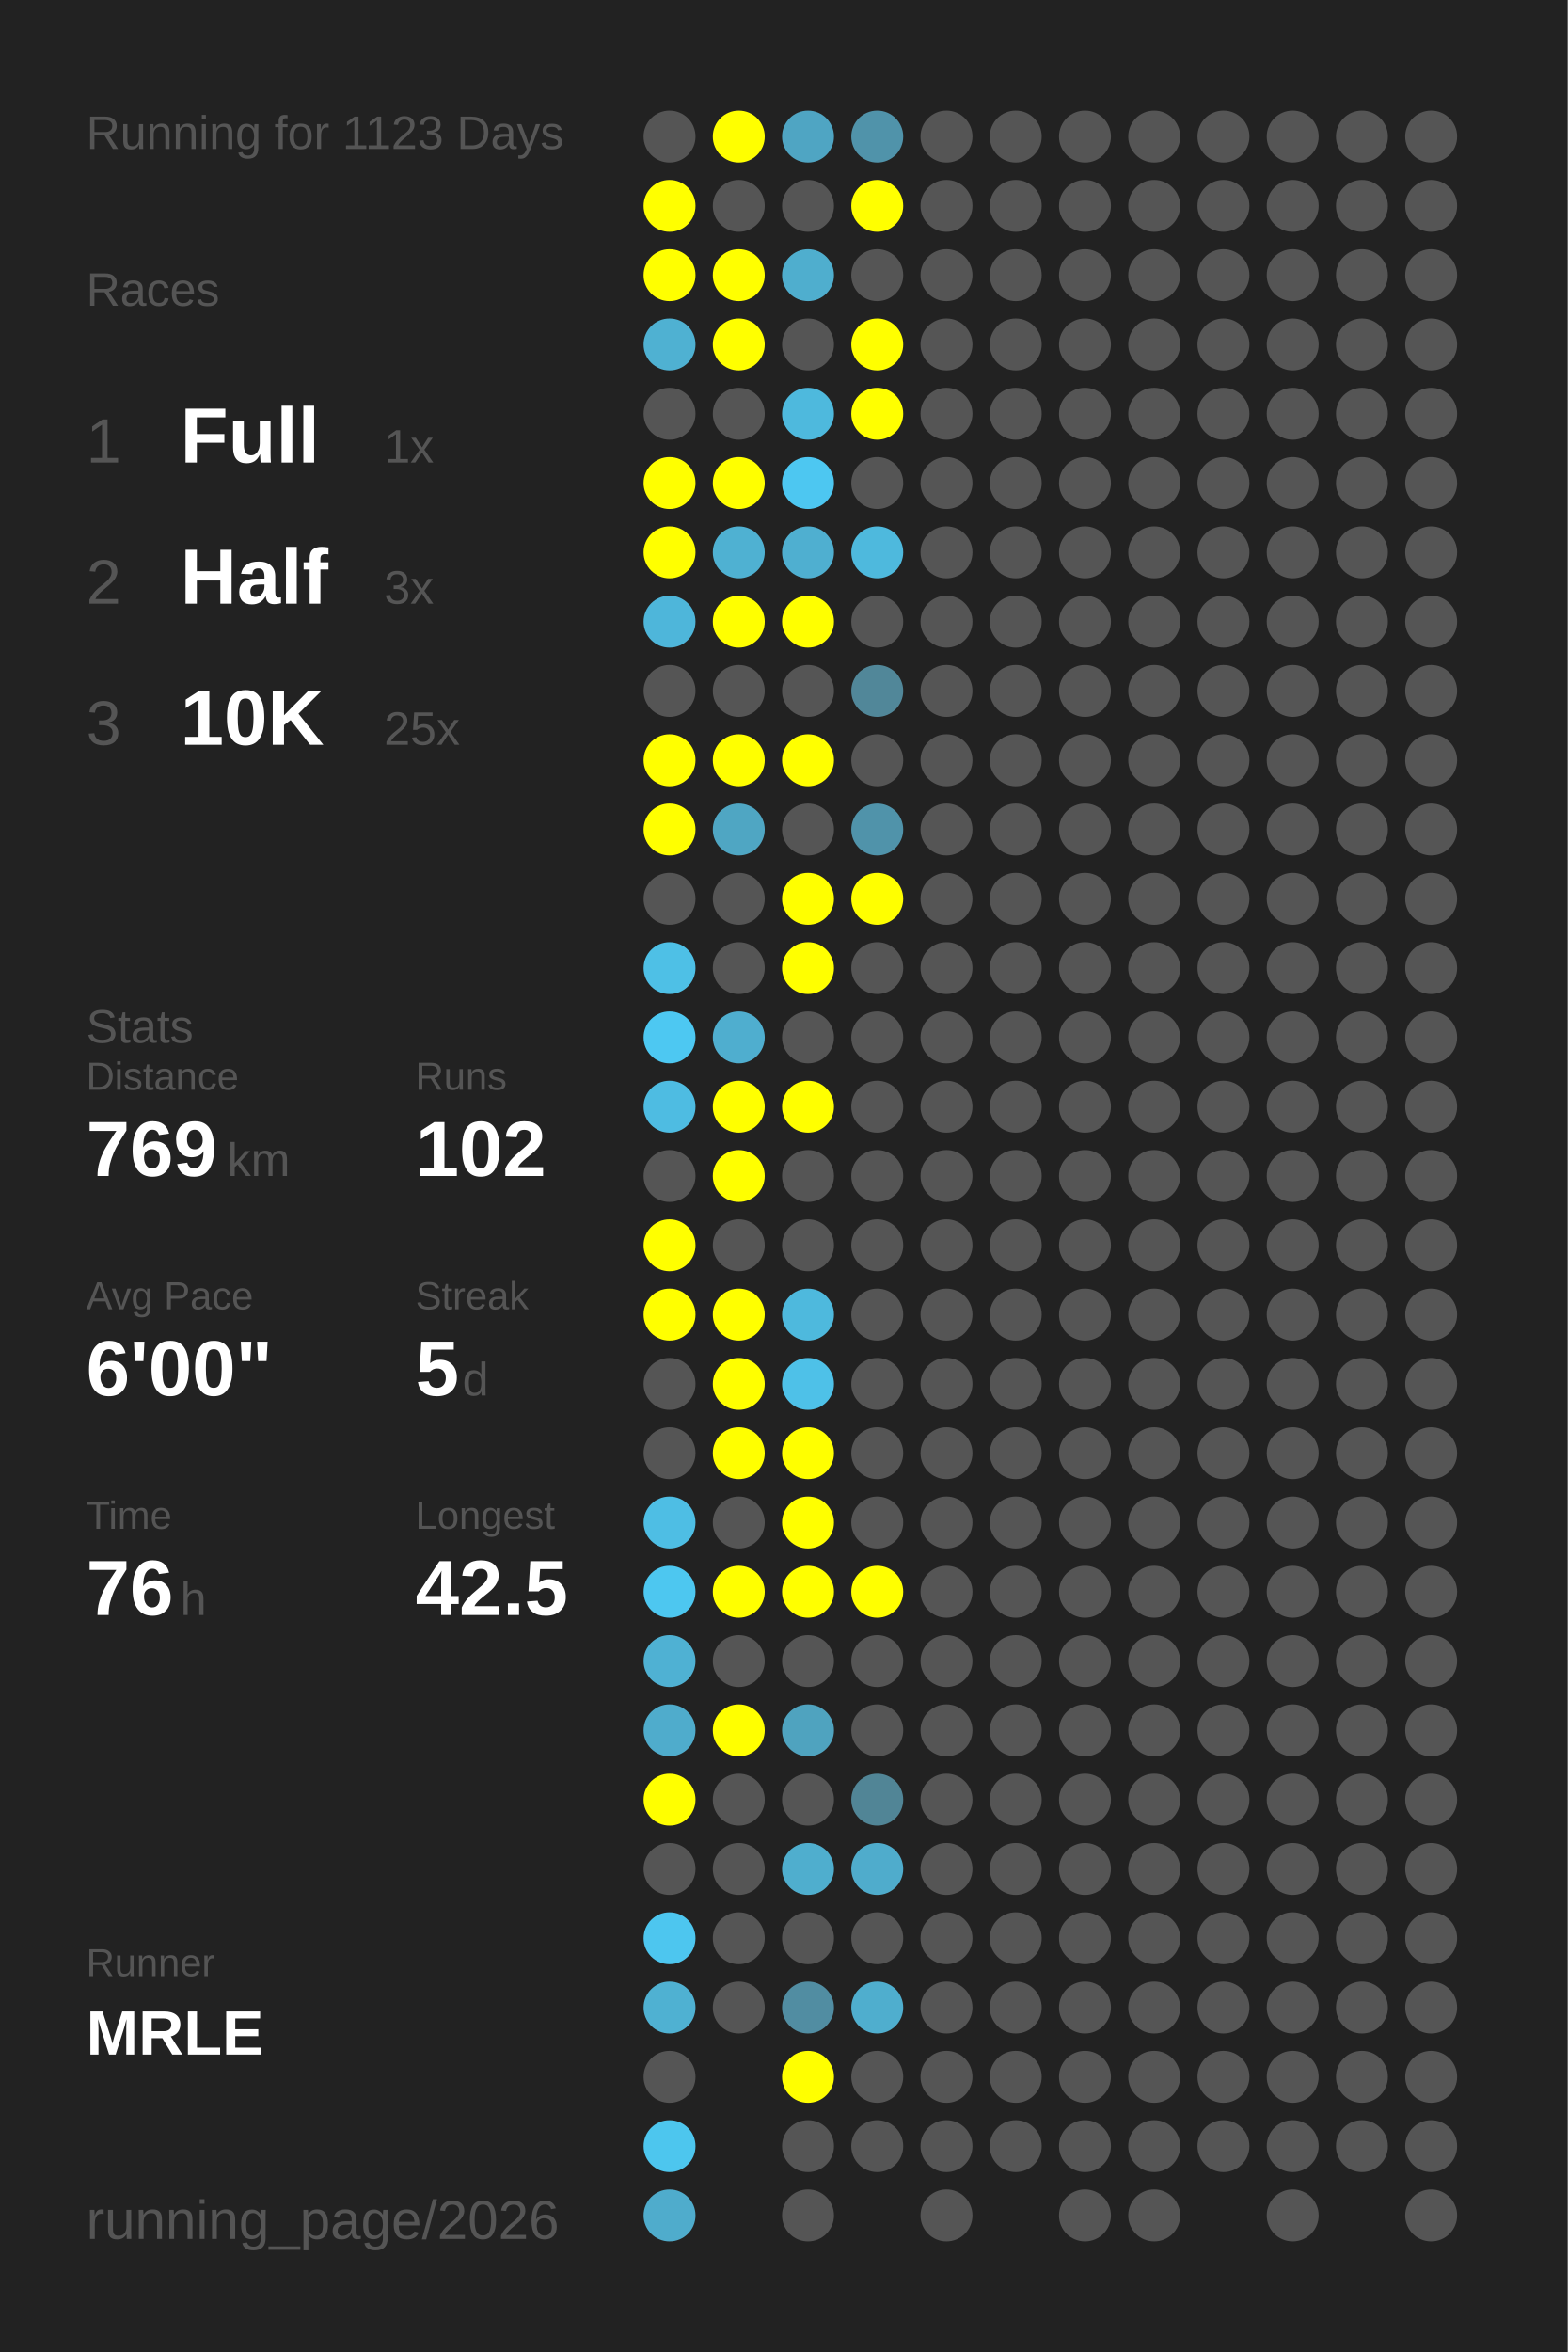
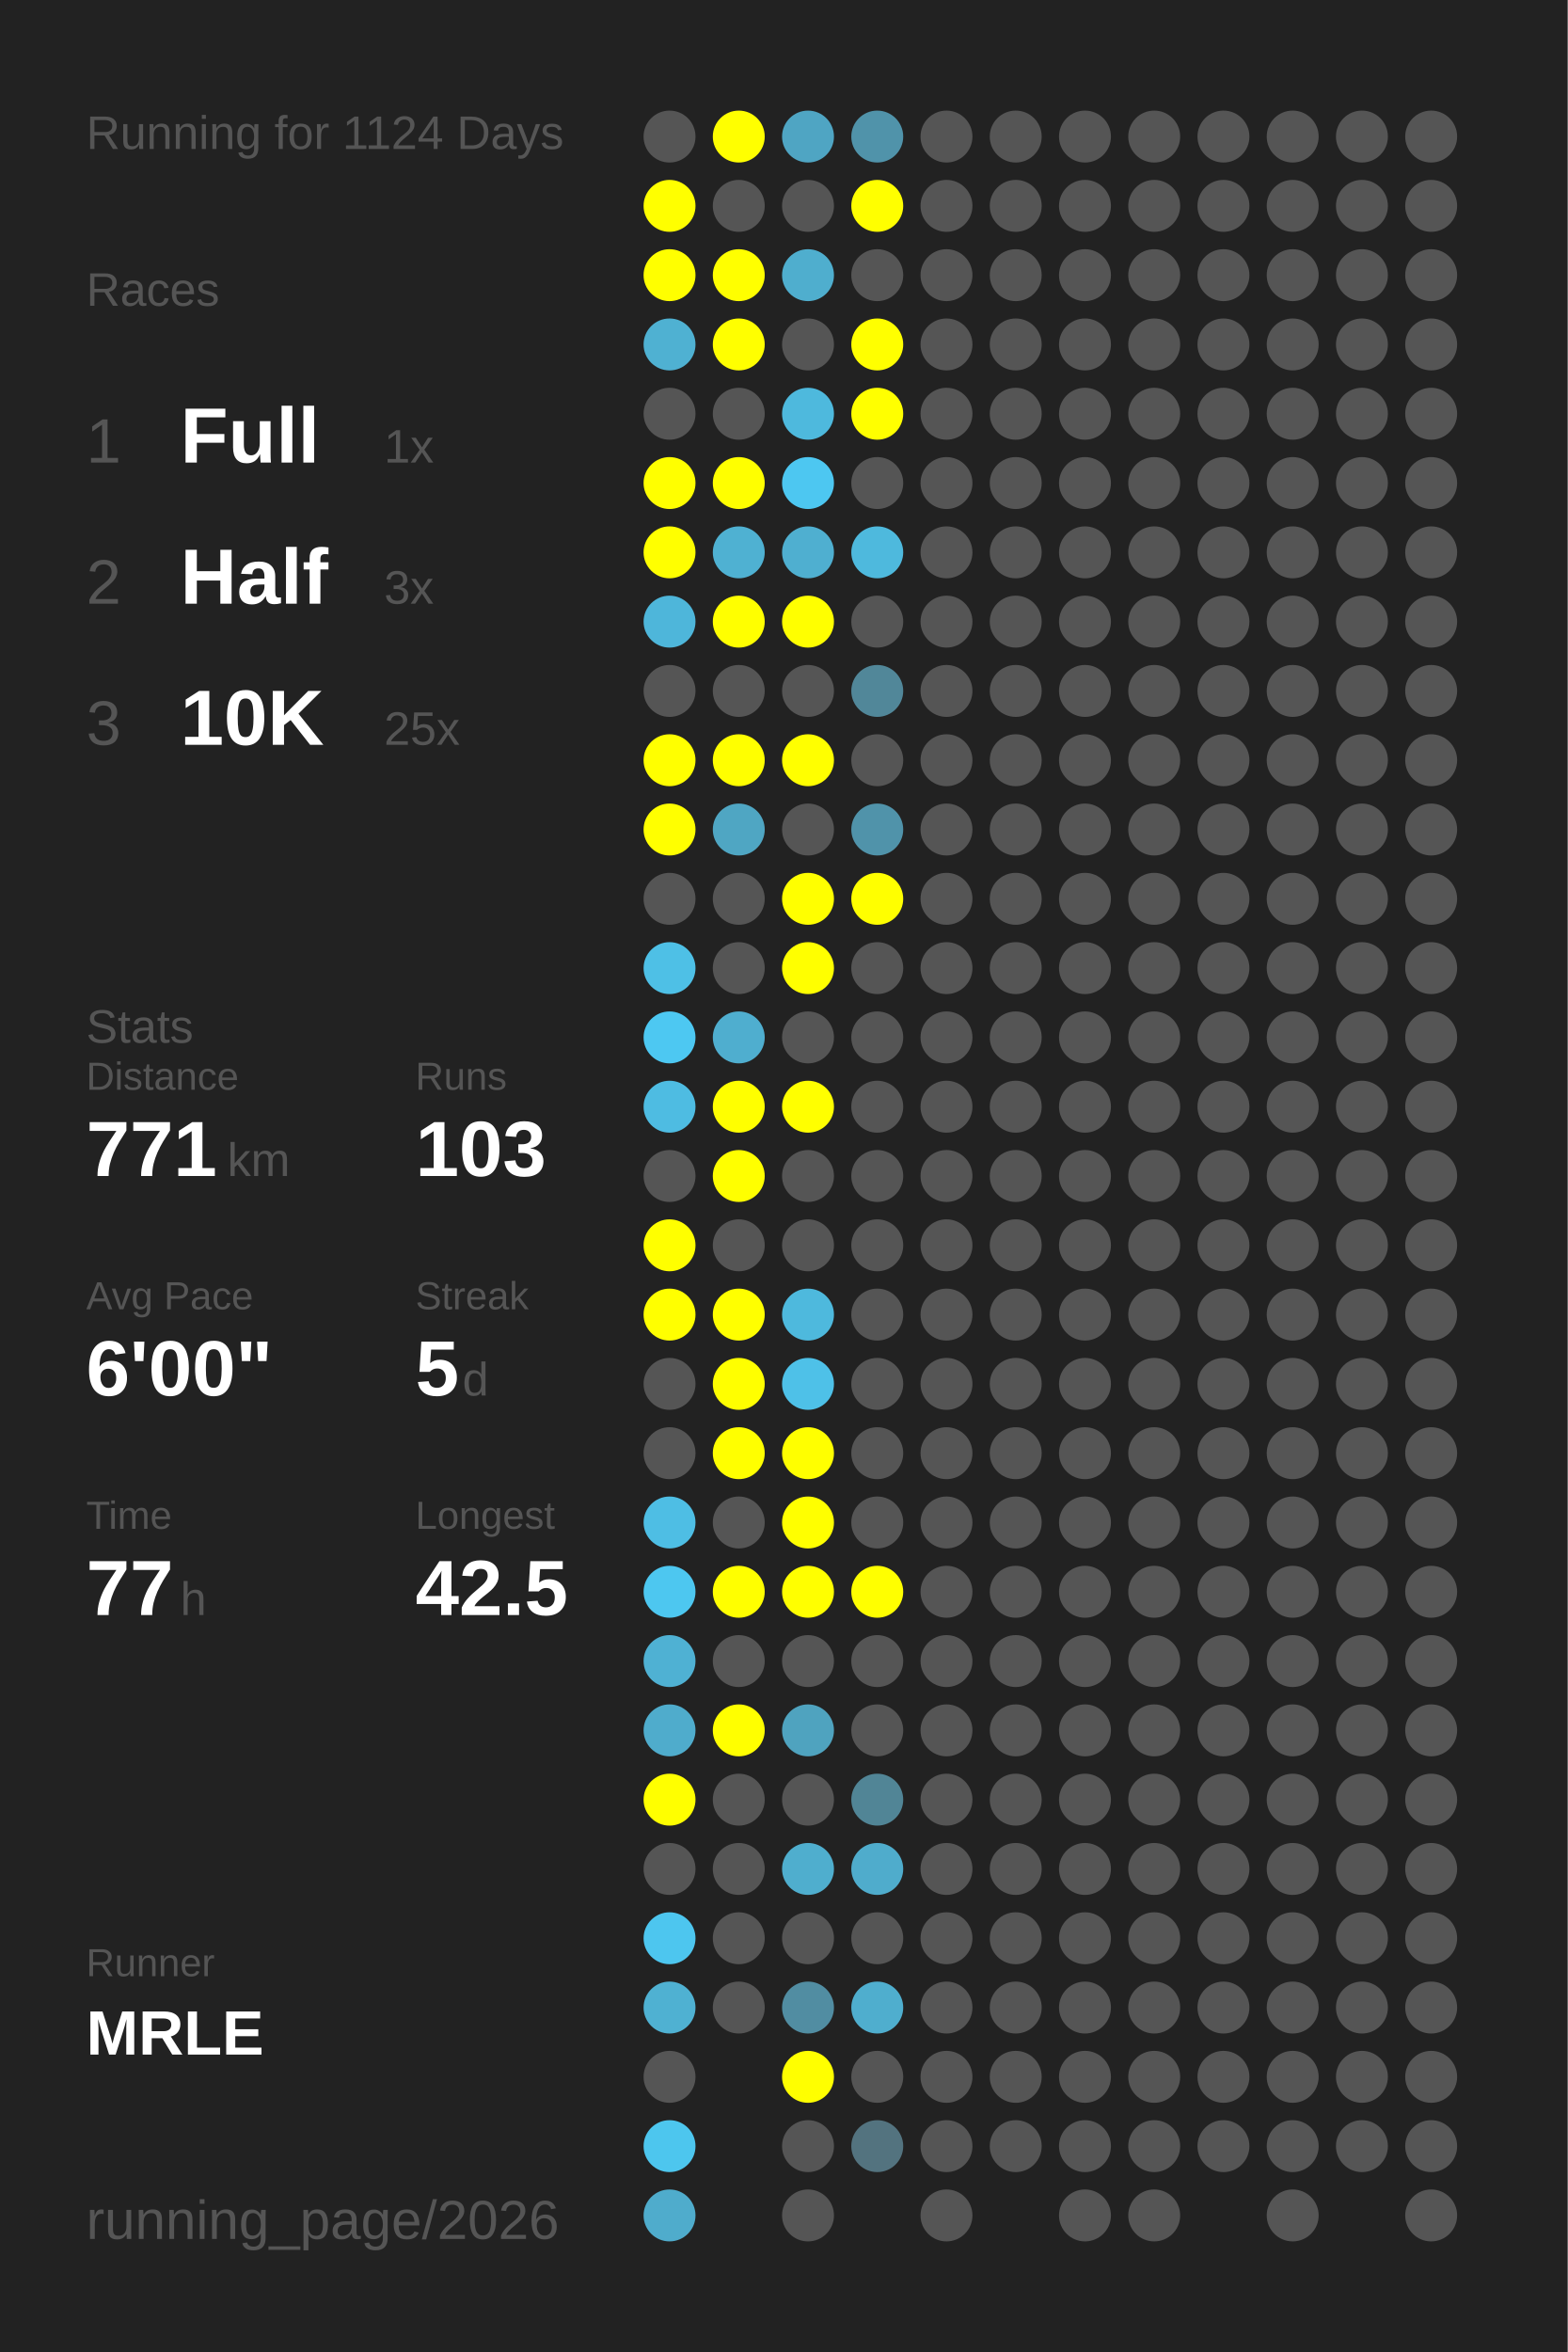
<svg xmlns="http://www.w3.org/2000/svg" baseProfile="full" height="300mm" version="1.1" viewBox="0,0,200,300" width="200mm">
  <defs />
  <rect fill="#222222" height="300" width="200" x="0" y="0" />
-   <text fill="#555555" style="font-size:6px; font-family:Arial;" x="11" y="19">Running for 1123 Days</text>
+   <text fill="#555555" style="font-size:6px; font-family:Arial;" x="11" y="19">Running for 1124 Days</text>
  <text fill="#555555" style="font-size:6px; font-family:Arial;" x="11" y="39">Races</text>
  <text fill="#555555" style="font-size:8px; font-family:Arial;" x="11" y="59">1</text>
  <text fill="#FFFFFF" style="font-size:10px; font-family:Arial; font-weight:bold;" x="23" y="59">Full</text>
  <text fill="#555555" style="font-size:6px; font-family:Arial;" x="49" y="59">1x</text>
  <text fill="#555555" style="font-size:8px; font-family:Arial;" x="11" y="77">2</text>
  <text fill="#FFFFFF" style="font-size:10px; font-family:Arial; font-weight:bold;" x="23" y="77">Half</text>
  <text fill="#555555" style="font-size:6px; font-family:Arial;" x="49" y="77">3x</text>
  <text fill="#555555" style="font-size:8px; font-family:Arial;" x="11" y="95">3</text>
  <text fill="#FFFFFF" style="font-size:10px; font-family:Arial; font-weight:bold;" x="23" y="95">10K</text>
  <text fill="#555555" style="font-size:6px; font-family:Arial;" x="49" y="95">25x</text>
  <text fill="#555555" style="font-size:6px; font-family:Arial;" x="11" y="133">Stats</text>
  <text fill="#555555" style="font-size:5px; font-family:Arial;" x="11" y="139">Distance</text>
-   <text fill="#FFFFFF" style="font-size:10px; font-family:Arial; font-weight:bold;" x="11" y="150">769</text>
+   <text fill="#FFFFFF" style="font-size:10px; font-family:Arial; font-weight:bold;" x="11" y="150">771</text>
  <text fill="#555555" style="font-size:6px; font-family:Arial;" x="29" y="150">km</text>
  <text fill="#555555" style="font-size:5px; font-family:Arial;" x="53" y="139">Runs</text>
-   <text fill="#FFFFFF" style="font-size:10px; font-family:Arial; font-weight:bold;" x="53" y="150">102</text>
+   <text fill="#FFFFFF" style="font-size:10px; font-family:Arial; font-weight:bold;" x="53" y="150">103</text>
  <text fill="#555555" style="font-size:5px; font-family:Arial;" x="11" y="167">Avg Pace</text>
  <text fill="#FFFFFF" style="font-size:10px; font-family:Arial; font-weight:bold;" x="11" y="178">6'00"</text>
  <text fill="#555555" style="font-size:5px; font-family:Arial;" x="53" y="167">Streak</text>
  <text fill="#FFFFFF" style="font-size:10px; font-family:Arial; font-weight:bold;" x="53" y="178">5</text>
  <text fill="#555555" style="font-size:6px; font-family:Arial;" x="59" y="178">d</text>
  <text fill="#555555" style="font-size:5px; font-family:Arial;" x="11" y="195">Time</text>
-   <text fill="#FFFFFF" style="font-size:10px; font-family:Arial; font-weight:bold;" x="11" y="206">76</text>
+   <text fill="#FFFFFF" style="font-size:10px; font-family:Arial; font-weight:bold;" x="11" y="206">77</text>
  <text fill="#555555" style="font-size:6px; font-family:Arial;" x="23" y="206">h</text>
  <text fill="#555555" style="font-size:5px; font-family:Arial;" x="53" y="195">Longest</text>
  <text fill="#FFFFFF" style="font-size:10px; font-family:Arial; font-weight:bold;" x="53" y="206">42.5</text>
  <text fill="#555555" style="font-size:5px; font-family:Arial;" x="11" y="252.065">Runner</text>
  <text fill="#FFFFFF" style="font-size:8px; font-family:Arial; font-weight:bold;" x="11" y="262.065">MRLE</text>
  <text fill="#555555" style="font-size:7px; font-family:Arial;" x="11" y="285.581">running_page/2026</text>
  <circle cx="85.417" cy="17.419" fill="#555555" r="3.312" />
  <circle cx="85.417" cy="26.258" fill="#FFFF00" r="3.312" />
  <circle cx="85.417" cy="35.097" fill="#FFFF00" r="3.312" />
  <circle cx="85.417" cy="43.935" fill="#4fb1d2" r="3.312" />
  <circle cx="85.417" cy="52.774" fill="#555555" r="3.312" />
  <circle cx="85.417" cy="61.613" fill="#FFFF00" r="3.312" />
  <circle cx="85.417" cy="70.452" fill="#FFFF00" r="3.312" />
  <circle cx="85.417" cy="79.29" fill="#4eb6da" r="3.312" />
  <circle cx="85.417" cy="88.129" fill="#555555" r="3.312" />
  <circle cx="85.417" cy="96.968" fill="#FFFF00" r="3.312" />
  <circle cx="85.417" cy="105.806" fill="#FFFF00" r="3.312" />
  <circle cx="85.417" cy="114.645" fill="#555555" r="3.312" />
  <circle cx="85.417" cy="123.484" fill="#4ec0e6" r="3.312" />
  <circle cx="85.417" cy="132.323" fill="#4dc8f2" r="3.312" />
  <circle cx="85.417" cy="141.161" fill="#4ebce2" r="3.312" />
  <circle cx="85.417" cy="150" fill="#555555" r="3.312" />
  <circle cx="85.417" cy="158.839" fill="#FFFF00" r="3.312" />
  <circle cx="85.417" cy="167.677" fill="#FFFF00" r="3.312" />
  <circle cx="85.417" cy="176.516" fill="#555555" r="3.312" />
  <circle cx="85.417" cy="185.355" fill="#555555" r="3.312" />
  <circle cx="85.417" cy="194.194" fill="#4ebee4" r="3.312" />
  <circle cx="85.417" cy="203.032" fill="#4dc7f0" r="3.312" />
  <circle cx="85.417" cy="211.871" fill="#4fb1d3" r="3.312" />
  <circle cx="85.417" cy="220.71" fill="#4faccc" r="3.312" />
  <circle cx="85.417" cy="229.548" fill="#FFFF00" r="3.312" />
  <circle cx="85.417" cy="238.387" fill="#555555" r="3.312" />
  <circle cx="85.417" cy="247.226" fill="#4dc6ef" r="3.312" />
  <circle cx="85.417" cy="256.065" fill="#4fb1d2" r="3.312" />
  <circle cx="85.417" cy="264.903" fill="#555555" r="3.312" />
  <circle cx="85.417" cy="273.742" fill="#4dc6ee" r="3.312" />
  <circle cx="85.417" cy="282.581" fill="#4faccc" r="3.312" />
  <circle cx="94.25" cy="17.419" fill="#FFFF00" r="3.312" />
  <circle cx="94.25" cy="26.258" fill="#555555" r="3.312" />
  <circle cx="94.25" cy="35.097" fill="#FFFF00" r="3.312" />
  <circle cx="94.25" cy="43.935" fill="#FFFF00" r="3.312" />
  <circle cx="94.25" cy="52.774" fill="#555555" r="3.312" />
  <circle cx="94.25" cy="61.613" fill="#FFFF00" r="3.312" />
  <circle cx="94.25" cy="70.452" fill="#4fb1d2" r="3.312" />
  <circle cx="94.25" cy="79.29" fill="#FFFF00" r="3.312" />
  <circle cx="94.25" cy="88.129" fill="#555555" r="3.312" />
  <circle cx="94.25" cy="96.968" fill="#FFFF00" r="3.312" />
  <circle cx="94.25" cy="105.806" fill="#4fa6c3" r="3.312" />
  <circle cx="94.25" cy="114.645" fill="#555555" r="3.312" />
  <circle cx="94.25" cy="123.484" fill="#555555" r="3.312" />
  <circle cx="94.25" cy="132.323" fill="#4faecf" r="3.312" />
  <circle cx="94.25" cy="141.161" fill="#FFFF00" r="3.312" />
  <circle cx="94.25" cy="150" fill="#FFFF00" r="3.312" />
  <circle cx="94.25" cy="158.839" fill="#555555" r="3.312" />
  <circle cx="94.25" cy="167.677" fill="#FFFF00" r="3.312" />
  <circle cx="94.25" cy="176.516" fill="#FFFF00" r="3.312" />
  <circle cx="94.25" cy="185.355" fill="#FFFF00" r="3.312" />
  <circle cx="94.25" cy="194.194" fill="#555555" r="3.312" />
  <circle cx="94.25" cy="203.032" fill="#FFFF00" r="3.312" />
  <circle cx="94.25" cy="211.871" fill="#555555" r="3.312" />
  <circle cx="94.25" cy="220.71" fill="#FFFF00" r="3.312" />
  <circle cx="94.25" cy="229.548" fill="#555555" r="3.312" />
  <circle cx="94.25" cy="238.387" fill="#555555" r="3.312" />
  <circle cx="94.25" cy="247.226" fill="#555555" r="3.312" />
  <circle cx="94.25" cy="256.065" fill="#555555" r="3.312" />
  <circle cx="103.083" cy="17.419" fill="#4fa5c3" r="3.312" />
  <circle cx="103.083" cy="26.258" fill="#555555" r="3.312" />
  <circle cx="103.083" cy="35.097" fill="#4faece" r="3.312" />
  <circle cx="103.083" cy="43.935" fill="#555555" r="3.312" />
  <circle cx="103.083" cy="52.774" fill="#4eb9dd" r="3.312" />
  <circle cx="103.083" cy="61.613" fill="#4dc7f1" r="3.312" />
  <circle cx="103.083" cy="70.452" fill="#4fafd0" r="3.312" />
  <circle cx="103.083" cy="79.29" fill="#FFFF00" r="3.312" />
  <circle cx="103.083" cy="88.129" fill="#555555" r="3.312" />
  <circle cx="103.083" cy="96.968" fill="#FFFF00" r="3.312" />
  <circle cx="103.083" cy="105.806" fill="#555555" r="3.312" />
  <circle cx="103.083" cy="114.645" fill="#FFFF00" r="3.312" />
  <circle cx="103.083" cy="123.484" fill="#FFFF00" r="3.312" />
  <circle cx="103.083" cy="132.323" fill="#555555" r="3.312" />
  <circle cx="103.083" cy="141.161" fill="#FFFF00" r="3.312" />
  <circle cx="103.083" cy="150" fill="#555555" r="3.312" />
  <circle cx="103.083" cy="158.839" fill="#555555" r="3.312" />
  <circle cx="103.083" cy="167.677" fill="#4eb9dd" r="3.312" />
  <circle cx="103.083" cy="176.516" fill="#4ec1e8" r="3.312" />
  <circle cx="103.083" cy="185.355" fill="#FFFF00" r="3.312" />
  <circle cx="103.083" cy="194.194" fill="#FFFF00" r="3.312" />
  <circle cx="103.083" cy="203.032" fill="#FFFF00" r="3.312" />
  <circle cx="103.083" cy="211.871" fill="#555555" r="3.312" />
  <circle cx="103.083" cy="220.71" fill="#4fa3bf" r="3.312" />
  <circle cx="103.083" cy="229.548" fill="#555555" r="3.312" />
  <circle cx="103.083" cy="238.387" fill="#4faece" r="3.312" />
  <circle cx="103.083" cy="247.226" fill="#555555" r="3.312" />
  <circle cx="103.083" cy="256.065" fill="#518da2" r="3.312" />
  <circle cx="103.083" cy="264.903" fill="#FFFF00" r="3.312" />
  <circle cx="103.083" cy="273.742" fill="#555555" r="3.312" />
  <circle cx="103.083" cy="282.581" fill="#555555" r="3.312" />
  <circle cx="111.917" cy="17.419" fill="#5093aa" r="3.312" />
  <circle cx="111.917" cy="26.258" fill="#FFFF00" r="3.312" />
  <circle cx="111.917" cy="35.097" fill="#555555" r="3.312" />
  <circle cx="111.917" cy="43.935" fill="#FFFF00" r="3.312" />
  <circle cx="111.917" cy="52.774" fill="#FFFF00" r="3.312" />
  <circle cx="111.917" cy="61.613" fill="#555555" r="3.312" />
  <circle cx="111.917" cy="70.452" fill="#4eb9dd" r="3.312" />
  <circle cx="111.917" cy="79.29" fill="#555555" r="3.312" />
  <circle cx="111.917" cy="88.129" fill="#518799" r="3.312" />
  <circle cx="111.917" cy="96.968" fill="#555555" r="3.312" />
  <circle cx="111.917" cy="105.806" fill="#5093aa" r="3.312" />
  <circle cx="111.917" cy="114.645" fill="#FFFF00" r="3.312" />
  <circle cx="111.917" cy="123.484" fill="#555555" r="3.312" />
  <circle cx="111.917" cy="132.323" fill="#555555" r="3.312" />
  <circle cx="111.917" cy="141.161" fill="#555555" r="3.312" />
  <circle cx="111.917" cy="150" fill="#555555" r="3.312" />
  <circle cx="111.917" cy="158.839" fill="#555555" r="3.312" />
  <circle cx="111.917" cy="167.677" fill="#555555" r="3.312" />
  <circle cx="111.917" cy="176.516" fill="#555555" r="3.312" />
  <circle cx="111.917" cy="185.355" fill="#555555" r="3.312" />
  <circle cx="111.917" cy="194.194" fill="#555555" r="3.312" />
  <circle cx="111.917" cy="203.032" fill="#FFFF00" r="3.312" />
  <circle cx="111.917" cy="211.871" fill="#555555" r="3.312" />
  <circle cx="111.917" cy="220.71" fill="#555555" r="3.312" />
  <circle cx="111.917" cy="229.548" fill="#518596" r="3.312" />
  <circle cx="111.917" cy="238.387" fill="#4faccc" r="3.312" />
  <circle cx="111.917" cy="247.226" fill="#555555" r="3.312" />
  <circle cx="111.917" cy="256.065" fill="#4faece" r="3.312" />
  <circle cx="111.917" cy="264.903" fill="#555555" r="3.312" />
-   <circle cx="111.917" cy="273.742" fill="#555555" r="3.312" />
+   <circle cx="111.917" cy="273.742" fill="#53737f" r="3.312" />
  <circle cx="120.75" cy="17.419" fill="#555555" r="3.312" />
  <circle cx="120.75" cy="26.258" fill="#555555" r="3.312" />
  <circle cx="120.75" cy="35.097" fill="#555555" r="3.312" />
  <circle cx="120.75" cy="43.935" fill="#555555" r="3.312" />
  <circle cx="120.75" cy="52.774" fill="#555555" r="3.312" />
  <circle cx="120.75" cy="61.613" fill="#555555" r="3.312" />
  <circle cx="120.75" cy="70.452" fill="#555555" r="3.312" />
  <circle cx="120.75" cy="79.29" fill="#555555" r="3.312" />
  <circle cx="120.75" cy="88.129" fill="#555555" r="3.312" />
  <circle cx="120.75" cy="96.968" fill="#555555" r="3.312" />
  <circle cx="120.75" cy="105.806" fill="#555555" r="3.312" />
  <circle cx="120.75" cy="114.645" fill="#555555" r="3.312" />
  <circle cx="120.75" cy="123.484" fill="#555555" r="3.312" />
  <circle cx="120.75" cy="132.323" fill="#555555" r="3.312" />
  <circle cx="120.75" cy="141.161" fill="#555555" r="3.312" />
  <circle cx="120.75" cy="150" fill="#555555" r="3.312" />
  <circle cx="120.75" cy="158.839" fill="#555555" r="3.312" />
  <circle cx="120.75" cy="167.677" fill="#555555" r="3.312" />
  <circle cx="120.75" cy="176.516" fill="#555555" r="3.312" />
  <circle cx="120.75" cy="185.355" fill="#555555" r="3.312" />
  <circle cx="120.75" cy="194.194" fill="#555555" r="3.312" />
  <circle cx="120.75" cy="203.032" fill="#555555" r="3.312" />
  <circle cx="120.75" cy="211.871" fill="#555555" r="3.312" />
  <circle cx="120.75" cy="220.71" fill="#555555" r="3.312" />
  <circle cx="120.75" cy="229.548" fill="#555555" r="3.312" />
  <circle cx="120.75" cy="238.387" fill="#555555" r="3.312" />
  <circle cx="120.75" cy="247.226" fill="#555555" r="3.312" />
  <circle cx="120.75" cy="256.065" fill="#555555" r="3.312" />
  <circle cx="120.75" cy="264.903" fill="#555555" r="3.312" />
  <circle cx="120.75" cy="273.742" fill="#555555" r="3.312" />
  <circle cx="120.75" cy="282.581" fill="#555555" r="3.312" />
  <circle cx="129.583" cy="17.419" fill="#555555" r="3.312" />
  <circle cx="129.583" cy="26.258" fill="#555555" r="3.312" />
  <circle cx="129.583" cy="35.097" fill="#555555" r="3.312" />
  <circle cx="129.583" cy="43.935" fill="#555555" r="3.312" />
  <circle cx="129.583" cy="52.774" fill="#555555" r="3.312" />
  <circle cx="129.583" cy="61.613" fill="#555555" r="3.312" />
  <circle cx="129.583" cy="70.452" fill="#555555" r="3.312" />
  <circle cx="129.583" cy="79.29" fill="#555555" r="3.312" />
  <circle cx="129.583" cy="88.129" fill="#555555" r="3.312" />
  <circle cx="129.583" cy="96.968" fill="#555555" r="3.312" />
  <circle cx="129.583" cy="105.806" fill="#555555" r="3.312" />
  <circle cx="129.583" cy="114.645" fill="#555555" r="3.312" />
  <circle cx="129.583" cy="123.484" fill="#555555" r="3.312" />
  <circle cx="129.583" cy="132.323" fill="#555555" r="3.312" />
  <circle cx="129.583" cy="141.161" fill="#555555" r="3.312" />
  <circle cx="129.583" cy="150" fill="#555555" r="3.312" />
  <circle cx="129.583" cy="158.839" fill="#555555" r="3.312" />
  <circle cx="129.583" cy="167.677" fill="#555555" r="3.312" />
  <circle cx="129.583" cy="176.516" fill="#555555" r="3.312" />
  <circle cx="129.583" cy="185.355" fill="#555555" r="3.312" />
  <circle cx="129.583" cy="194.194" fill="#555555" r="3.312" />
  <circle cx="129.583" cy="203.032" fill="#555555" r="3.312" />
  <circle cx="129.583" cy="211.871" fill="#555555" r="3.312" />
  <circle cx="129.583" cy="220.71" fill="#555555" r="3.312" />
  <circle cx="129.583" cy="229.548" fill="#555555" r="3.312" />
  <circle cx="129.583" cy="238.387" fill="#555555" r="3.312" />
  <circle cx="129.583" cy="247.226" fill="#555555" r="3.312" />
  <circle cx="129.583" cy="256.065" fill="#555555" r="3.312" />
  <circle cx="129.583" cy="264.903" fill="#555555" r="3.312" />
  <circle cx="129.583" cy="273.742" fill="#555555" r="3.312" />
  <circle cx="138.417" cy="17.419" fill="#555555" r="3.312" />
  <circle cx="138.417" cy="26.258" fill="#555555" r="3.312" />
  <circle cx="138.417" cy="35.097" fill="#555555" r="3.312" />
  <circle cx="138.417" cy="43.935" fill="#555555" r="3.312" />
  <circle cx="138.417" cy="52.774" fill="#555555" r="3.312" />
  <circle cx="138.417" cy="61.613" fill="#555555" r="3.312" />
  <circle cx="138.417" cy="70.452" fill="#555555" r="3.312" />
  <circle cx="138.417" cy="79.29" fill="#555555" r="3.312" />
  <circle cx="138.417" cy="88.129" fill="#555555" r="3.312" />
  <circle cx="138.417" cy="96.968" fill="#555555" r="3.312" />
  <circle cx="138.417" cy="105.806" fill="#555555" r="3.312" />
  <circle cx="138.417" cy="114.645" fill="#555555" r="3.312" />
  <circle cx="138.417" cy="123.484" fill="#555555" r="3.312" />
  <circle cx="138.417" cy="132.323" fill="#555555" r="3.312" />
  <circle cx="138.417" cy="141.161" fill="#555555" r="3.312" />
  <circle cx="138.417" cy="150" fill="#555555" r="3.312" />
  <circle cx="138.417" cy="158.839" fill="#555555" r="3.312" />
  <circle cx="138.417" cy="167.677" fill="#555555" r="3.312" />
  <circle cx="138.417" cy="176.516" fill="#555555" r="3.312" />
  <circle cx="138.417" cy="185.355" fill="#555555" r="3.312" />
  <circle cx="138.417" cy="194.194" fill="#555555" r="3.312" />
  <circle cx="138.417" cy="203.032" fill="#555555" r="3.312" />
  <circle cx="138.417" cy="211.871" fill="#555555" r="3.312" />
  <circle cx="138.417" cy="220.71" fill="#555555" r="3.312" />
  <circle cx="138.417" cy="229.548" fill="#555555" r="3.312" />
  <circle cx="138.417" cy="238.387" fill="#555555" r="3.312" />
  <circle cx="138.417" cy="247.226" fill="#555555" r="3.312" />
  <circle cx="138.417" cy="256.065" fill="#555555" r="3.312" />
  <circle cx="138.417" cy="264.903" fill="#555555" r="3.312" />
  <circle cx="138.417" cy="273.742" fill="#555555" r="3.312" />
  <circle cx="138.417" cy="282.581" fill="#555555" r="3.312" />
  <circle cx="147.25" cy="17.419" fill="#555555" r="3.312" />
  <circle cx="147.25" cy="26.258" fill="#555555" r="3.312" />
  <circle cx="147.25" cy="35.097" fill="#555555" r="3.312" />
  <circle cx="147.25" cy="43.935" fill="#555555" r="3.312" />
  <circle cx="147.25" cy="52.774" fill="#555555" r="3.312" />
  <circle cx="147.25" cy="61.613" fill="#555555" r="3.312" />
  <circle cx="147.25" cy="70.452" fill="#555555" r="3.312" />
  <circle cx="147.25" cy="79.29" fill="#555555" r="3.312" />
  <circle cx="147.25" cy="88.129" fill="#555555" r="3.312" />
  <circle cx="147.25" cy="96.968" fill="#555555" r="3.312" />
  <circle cx="147.25" cy="105.806" fill="#555555" r="3.312" />
  <circle cx="147.25" cy="114.645" fill="#555555" r="3.312" />
  <circle cx="147.25" cy="123.484" fill="#555555" r="3.312" />
  <circle cx="147.25" cy="132.323" fill="#555555" r="3.312" />
  <circle cx="147.25" cy="141.161" fill="#555555" r="3.312" />
  <circle cx="147.25" cy="150" fill="#555555" r="3.312" />
  <circle cx="147.25" cy="158.839" fill="#555555" r="3.312" />
  <circle cx="147.25" cy="167.677" fill="#555555" r="3.312" />
  <circle cx="147.25" cy="176.516" fill="#555555" r="3.312" />
  <circle cx="147.25" cy="185.355" fill="#555555" r="3.312" />
  <circle cx="147.25" cy="194.194" fill="#555555" r="3.312" />
  <circle cx="147.25" cy="203.032" fill="#555555" r="3.312" />
  <circle cx="147.25" cy="211.871" fill="#555555" r="3.312" />
  <circle cx="147.25" cy="220.71" fill="#555555" r="3.312" />
  <circle cx="147.25" cy="229.548" fill="#555555" r="3.312" />
  <circle cx="147.25" cy="238.387" fill="#555555" r="3.312" />
  <circle cx="147.25" cy="247.226" fill="#555555" r="3.312" />
  <circle cx="147.25" cy="256.065" fill="#555555" r="3.312" />
  <circle cx="147.25" cy="264.903" fill="#555555" r="3.312" />
  <circle cx="147.25" cy="273.742" fill="#555555" r="3.312" />
  <circle cx="147.25" cy="282.581" fill="#555555" r="3.312" />
  <circle cx="156.083" cy="17.419" fill="#555555" r="3.312" />
  <circle cx="156.083" cy="26.258" fill="#555555" r="3.312" />
  <circle cx="156.083" cy="35.097" fill="#555555" r="3.312" />
  <circle cx="156.083" cy="43.935" fill="#555555" r="3.312" />
  <circle cx="156.083" cy="52.774" fill="#555555" r="3.312" />
  <circle cx="156.083" cy="61.613" fill="#555555" r="3.312" />
  <circle cx="156.083" cy="70.452" fill="#555555" r="3.312" />
  <circle cx="156.083" cy="79.29" fill="#555555" r="3.312" />
  <circle cx="156.083" cy="88.129" fill="#555555" r="3.312" />
  <circle cx="156.083" cy="96.968" fill="#555555" r="3.312" />
  <circle cx="156.083" cy="105.806" fill="#555555" r="3.312" />
  <circle cx="156.083" cy="114.645" fill="#555555" r="3.312" />
  <circle cx="156.083" cy="123.484" fill="#555555" r="3.312" />
  <circle cx="156.083" cy="132.323" fill="#555555" r="3.312" />
  <circle cx="156.083" cy="141.161" fill="#555555" r="3.312" />
  <circle cx="156.083" cy="150" fill="#555555" r="3.312" />
  <circle cx="156.083" cy="158.839" fill="#555555" r="3.312" />
  <circle cx="156.083" cy="167.677" fill="#555555" r="3.312" />
  <circle cx="156.083" cy="176.516" fill="#555555" r="3.312" />
  <circle cx="156.083" cy="185.355" fill="#555555" r="3.312" />
  <circle cx="156.083" cy="194.194" fill="#555555" r="3.312" />
  <circle cx="156.083" cy="203.032" fill="#555555" r="3.312" />
  <circle cx="156.083" cy="211.871" fill="#555555" r="3.312" />
  <circle cx="156.083" cy="220.71" fill="#555555" r="3.312" />
  <circle cx="156.083" cy="229.548" fill="#555555" r="3.312" />
  <circle cx="156.083" cy="238.387" fill="#555555" r="3.312" />
  <circle cx="156.083" cy="247.226" fill="#555555" r="3.312" />
  <circle cx="156.083" cy="256.065" fill="#555555" r="3.312" />
  <circle cx="156.083" cy="264.903" fill="#555555" r="3.312" />
  <circle cx="156.083" cy="273.742" fill="#555555" r="3.312" />
  <circle cx="164.917" cy="17.419" fill="#555555" r="3.312" />
  <circle cx="164.917" cy="26.258" fill="#555555" r="3.312" />
  <circle cx="164.917" cy="35.097" fill="#555555" r="3.312" />
  <circle cx="164.917" cy="43.935" fill="#555555" r="3.312" />
  <circle cx="164.917" cy="52.774" fill="#555555" r="3.312" />
  <circle cx="164.917" cy="61.613" fill="#555555" r="3.312" />
  <circle cx="164.917" cy="70.452" fill="#555555" r="3.312" />
  <circle cx="164.917" cy="79.29" fill="#555555" r="3.312" />
  <circle cx="164.917" cy="88.129" fill="#555555" r="3.312" />
  <circle cx="164.917" cy="96.968" fill="#555555" r="3.312" />
  <circle cx="164.917" cy="105.806" fill="#555555" r="3.312" />
  <circle cx="164.917" cy="114.645" fill="#555555" r="3.312" />
  <circle cx="164.917" cy="123.484" fill="#555555" r="3.312" />
  <circle cx="164.917" cy="132.323" fill="#555555" r="3.312" />
  <circle cx="164.917" cy="141.161" fill="#555555" r="3.312" />
  <circle cx="164.917" cy="150" fill="#555555" r="3.312" />
  <circle cx="164.917" cy="158.839" fill="#555555" r="3.312" />
  <circle cx="164.917" cy="167.677" fill="#555555" r="3.312" />
  <circle cx="164.917" cy="176.516" fill="#555555" r="3.312" />
  <circle cx="164.917" cy="185.355" fill="#555555" r="3.312" />
  <circle cx="164.917" cy="194.194" fill="#555555" r="3.312" />
  <circle cx="164.917" cy="203.032" fill="#555555" r="3.312" />
  <circle cx="164.917" cy="211.871" fill="#555555" r="3.312" />
  <circle cx="164.917" cy="220.71" fill="#555555" r="3.312" />
  <circle cx="164.917" cy="229.548" fill="#555555" r="3.312" />
  <circle cx="164.917" cy="238.387" fill="#555555" r="3.312" />
  <circle cx="164.917" cy="247.226" fill="#555555" r="3.312" />
  <circle cx="164.917" cy="256.065" fill="#555555" r="3.312" />
  <circle cx="164.917" cy="264.903" fill="#555555" r="3.312" />
  <circle cx="164.917" cy="273.742" fill="#555555" r="3.312" />
  <circle cx="164.917" cy="282.581" fill="#555555" r="3.312" />
  <circle cx="173.75" cy="17.419" fill="#555555" r="3.312" />
  <circle cx="173.75" cy="26.258" fill="#555555" r="3.312" />
  <circle cx="173.75" cy="35.097" fill="#555555" r="3.312" />
  <circle cx="173.75" cy="43.935" fill="#555555" r="3.312" />
  <circle cx="173.75" cy="52.774" fill="#555555" r="3.312" />
  <circle cx="173.75" cy="61.613" fill="#555555" r="3.312" />
  <circle cx="173.75" cy="70.452" fill="#555555" r="3.312" />
  <circle cx="173.75" cy="79.29" fill="#555555" r="3.312" />
  <circle cx="173.75" cy="88.129" fill="#555555" r="3.312" />
  <circle cx="173.75" cy="96.968" fill="#555555" r="3.312" />
  <circle cx="173.75" cy="105.806" fill="#555555" r="3.312" />
  <circle cx="173.75" cy="114.645" fill="#555555" r="3.312" />
  <circle cx="173.75" cy="123.484" fill="#555555" r="3.312" />
  <circle cx="173.75" cy="132.323" fill="#555555" r="3.312" />
  <circle cx="173.75" cy="141.161" fill="#555555" r="3.312" />
  <circle cx="173.75" cy="150" fill="#555555" r="3.312" />
  <circle cx="173.75" cy="158.839" fill="#555555" r="3.312" />
  <circle cx="173.75" cy="167.677" fill="#555555" r="3.312" />
  <circle cx="173.75" cy="176.516" fill="#555555" r="3.312" />
  <circle cx="173.75" cy="185.355" fill="#555555" r="3.312" />
  <circle cx="173.75" cy="194.194" fill="#555555" r="3.312" />
  <circle cx="173.75" cy="203.032" fill="#555555" r="3.312" />
  <circle cx="173.75" cy="211.871" fill="#555555" r="3.312" />
  <circle cx="173.75" cy="220.71" fill="#555555" r="3.312" />
  <circle cx="173.75" cy="229.548" fill="#555555" r="3.312" />
  <circle cx="173.75" cy="238.387" fill="#555555" r="3.312" />
  <circle cx="173.75" cy="247.226" fill="#555555" r="3.312" />
  <circle cx="173.75" cy="256.065" fill="#555555" r="3.312" />
  <circle cx="173.75" cy="264.903" fill="#555555" r="3.312" />
  <circle cx="173.75" cy="273.742" fill="#555555" r="3.312" />
  <circle cx="182.583" cy="17.419" fill="#555555" r="3.312" />
  <circle cx="182.583" cy="26.258" fill="#555555" r="3.312" />
  <circle cx="182.583" cy="35.097" fill="#555555" r="3.312" />
  <circle cx="182.583" cy="43.935" fill="#555555" r="3.312" />
  <circle cx="182.583" cy="52.774" fill="#555555" r="3.312" />
  <circle cx="182.583" cy="61.613" fill="#555555" r="3.312" />
  <circle cx="182.583" cy="70.452" fill="#555555" r="3.312" />
  <circle cx="182.583" cy="79.29" fill="#555555" r="3.312" />
  <circle cx="182.583" cy="88.129" fill="#555555" r="3.312" />
  <circle cx="182.583" cy="96.968" fill="#555555" r="3.312" />
  <circle cx="182.583" cy="105.806" fill="#555555" r="3.312" />
  <circle cx="182.583" cy="114.645" fill="#555555" r="3.312" />
  <circle cx="182.583" cy="123.484" fill="#555555" r="3.312" />
  <circle cx="182.583" cy="132.323" fill="#555555" r="3.312" />
  <circle cx="182.583" cy="141.161" fill="#555555" r="3.312" />
  <circle cx="182.583" cy="150" fill="#555555" r="3.312" />
  <circle cx="182.583" cy="158.839" fill="#555555" r="3.312" />
  <circle cx="182.583" cy="167.677" fill="#555555" r="3.312" />
  <circle cx="182.583" cy="176.516" fill="#555555" r="3.312" />
  <circle cx="182.583" cy="185.355" fill="#555555" r="3.312" />
  <circle cx="182.583" cy="194.194" fill="#555555" r="3.312" />
  <circle cx="182.583" cy="203.032" fill="#555555" r="3.312" />
  <circle cx="182.583" cy="211.871" fill="#555555" r="3.312" />
  <circle cx="182.583" cy="220.71" fill="#555555" r="3.312" />
  <circle cx="182.583" cy="229.548" fill="#555555" r="3.312" />
  <circle cx="182.583" cy="238.387" fill="#555555" r="3.312" />
  <circle cx="182.583" cy="247.226" fill="#555555" r="3.312" />
  <circle cx="182.583" cy="256.065" fill="#555555" r="3.312" />
  <circle cx="182.583" cy="264.903" fill="#555555" r="3.312" />
  <circle cx="182.583" cy="273.742" fill="#555555" r="3.312" />
  <circle cx="182.583" cy="282.581" fill="#555555" r="3.312" />
</svg>
